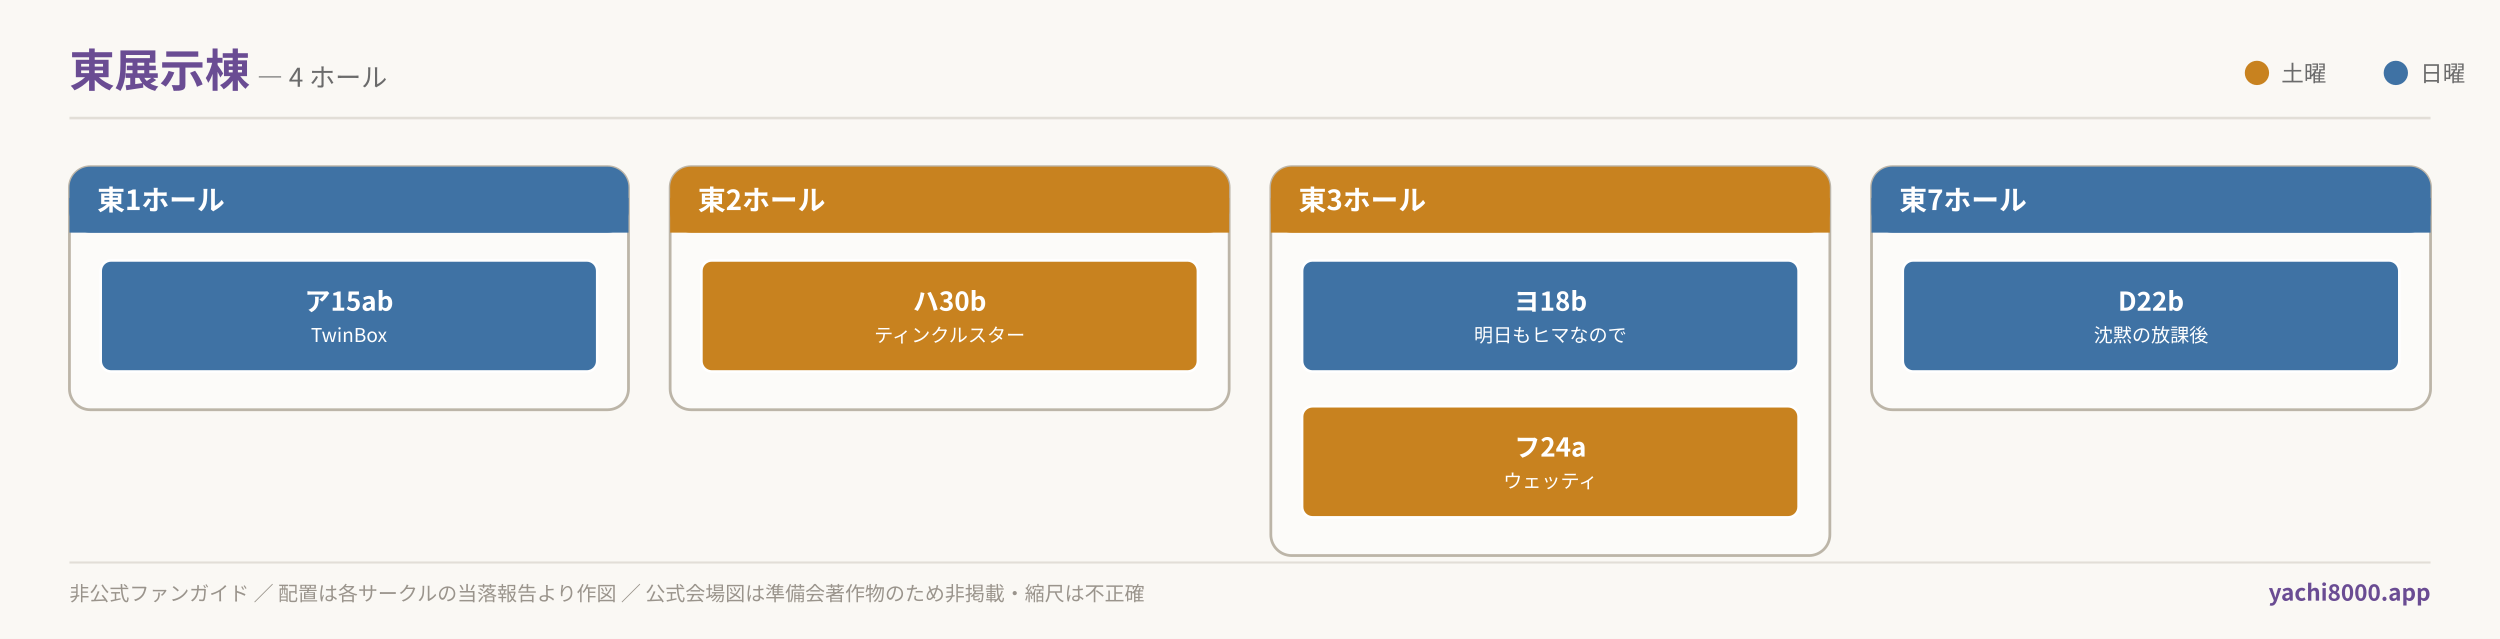
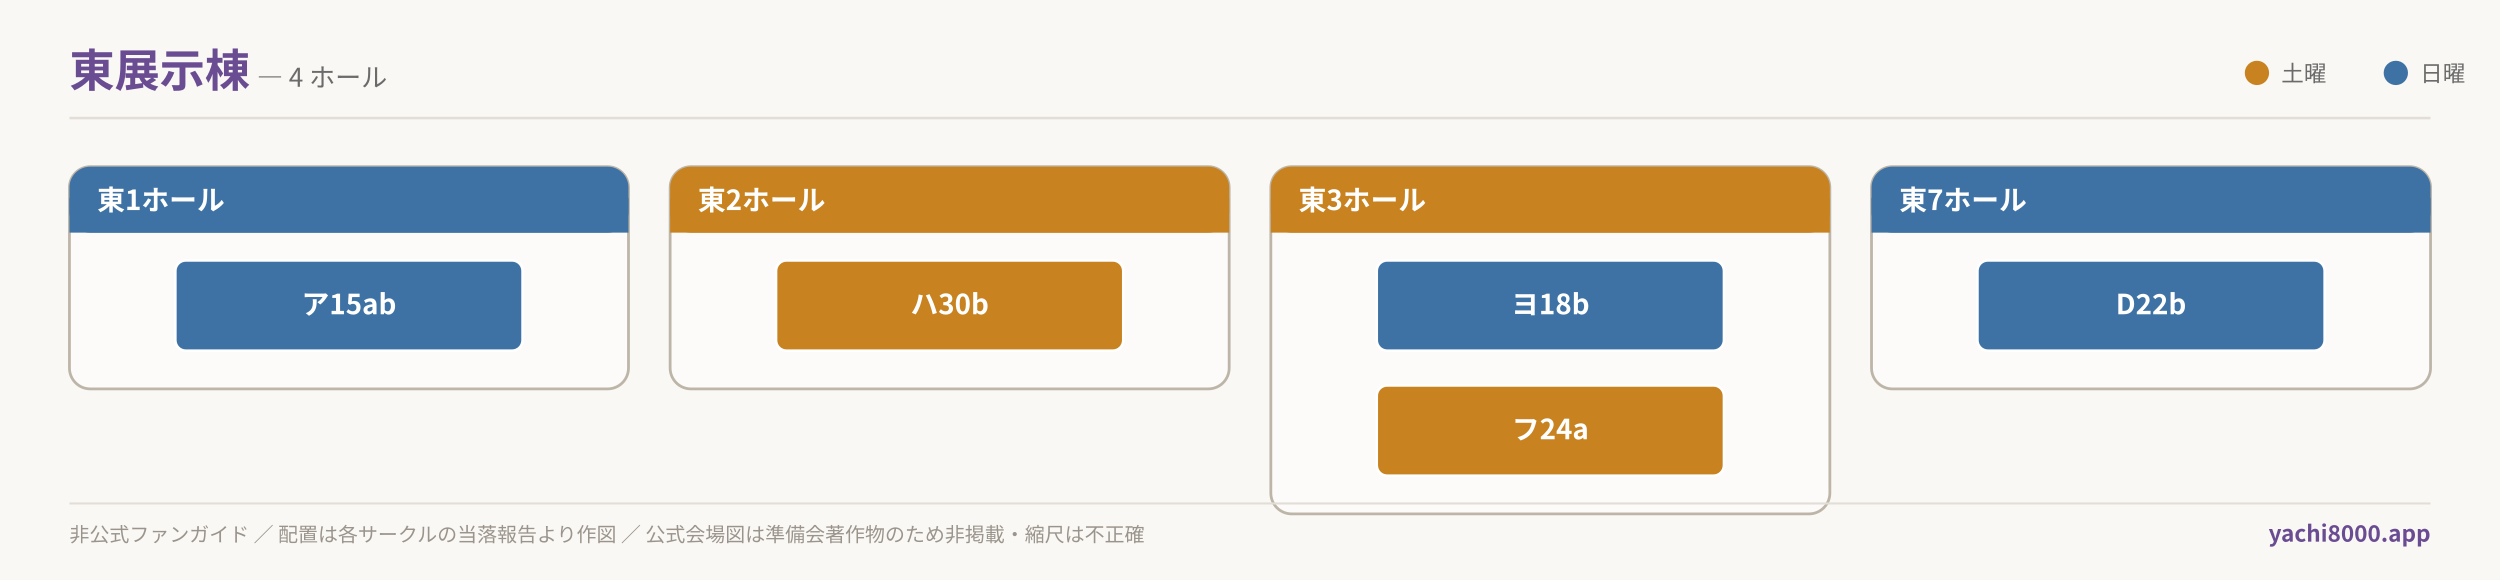
- <svg xmlns="http://www.w3.org/2000/svg" width="1440" height="368" viewBox="0 0 1440 368" font-family="sans-serif">
-   <rect x="0.0" y="0.0" width="1440.0" height="368.0" rx="0" fill="#faf8f4" stroke="none" stroke-width="1" />
+ <svg xmlns="http://www.w3.org/2000/svg" width="1440" height="334" viewBox="0 0 1440 334" font-family="sans-serif">
+   <rect x="0.0" y="0.0" width="1440.0" height="334.0" rx="0" fill="#faf8f4" stroke="none" stroke-width="1" />
  <text x="40.0" y="50.0" font-size="26" fill="#6a4c93" font-weight="800" text-anchor="start" font-family="'Noto Sans CJK JP','Hiragino Kaku Gothic ProN','Noto Sans JP',sans-serif">東展示棟</text>
  <text x="148.0" y="50.0" font-size="15" fill="#6b6b6b" font-weight="400" text-anchor="start" font-family="'Noto Sans CJK JP','Hiragino Kaku Gothic ProN','Noto Sans JP',sans-serif">― 4 ホール</text>
  <circle cx="1300" cy="42" r="7" fill="#c8821f" />
  <text x="1314.0" y="47.0" font-size="13" fill="#6b6b6b" font-weight="400" text-anchor="start" font-family="'Noto Sans CJK JP','Hiragino Kaku Gothic ProN','Noto Sans JP',sans-serif">土曜</text>
  <circle cx="1380" cy="42" r="7" fill="#3f72a4" />
  <text x="1394.0" y="47.0" font-size="13" fill="#6b6b6b" font-weight="400" text-anchor="start" font-family="'Noto Sans CJK JP','Hiragino Kaku Gothic ProN','Noto Sans JP',sans-serif">日曜</text>
  <line x1="40" y1="68" x2="1400" y2="68" stroke="#e2ded7" stroke-width="1.5" />
-   <rect x="40.0" y="96.0" width="322.0" height="140.0" rx="12" fill="#fcfbf9" stroke="#bcb5a8" stroke-width="1.6" />
+   <rect x="40.0" y="96.0" width="322.0" height="128.0" rx="12" fill="#fcfbf9" stroke="#bcb5a8" stroke-width="1.6" />
  <rect x="40.0" y="96.0" width="322.0" height="38.0" rx="12" fill="#3f72a4" stroke="none" stroke-width="1" />
  <rect x="40.0" y="114.0" width="322.0" height="20.0" rx="0" fill="#3f72a4" stroke="none" stroke-width="1" />
  <text x="56.0" y="121.0" font-size="16" fill="#fff" font-weight="800" text-anchor="start" font-family="'Noto Sans CJK JP','Hiragino Kaku Gothic ProN','Noto Sans JP',sans-serif">東1ホール</text>
-   <rect x="58.0" y="150.0" width="286.0" height="64.0" rx="6" fill="#3f72a4" stroke="#ffffff" stroke-width="1.5" />
-   <text x="201.0" y="179.0" font-size="15" fill="#fff" font-weight="800" text-anchor="middle" font-family="'Noto Sans CJK JP','Hiragino Kaku Gothic ProN','Noto Sans JP',sans-serif">ア15ab</text>
-   <text x="201.0" y="197.0" font-size="11" fill="#fff" font-weight="400" text-anchor="middle" font-family="'Noto Sans CJK JP','Hiragino Kaku Gothic ProN','Noto Sans JP',sans-serif">TwinBox</text>
-   <rect x="386.0" y="96.0" width="322.0" height="140.0" rx="12" fill="#fcfbf9" stroke="#bcb5a8" stroke-width="1.6" />
+   <rect x="101.0" y="150.0" width="200.0" height="52.0" rx="6" fill="#3f72a4" stroke="#ffffff" stroke-width="1.5" />
+   <text x="201.0" y="181.0" font-size="16" fill="#fff" font-weight="800" text-anchor="middle" font-family="'Noto Sans CJK JP','Hiragino Kaku Gothic ProN','Noto Sans JP',sans-serif">ア15ab</text>
+   <rect x="386.0" y="96.0" width="322.0" height="128.0" rx="12" fill="#fcfbf9" stroke="#bcb5a8" stroke-width="1.6" />
  <rect x="386.0" y="96.0" width="322.0" height="38.0" rx="12" fill="#c8821f" stroke="none" stroke-width="1" />
  <rect x="386.0" y="114.0" width="322.0" height="20.0" rx="0" fill="#c8821f" stroke="none" stroke-width="1" />
  <text x="402.0" y="121.0" font-size="16" fill="#fff" font-weight="800" text-anchor="start" font-family="'Noto Sans CJK JP','Hiragino Kaku Gothic ProN','Noto Sans JP',sans-serif">東2ホール</text>
-   <rect x="404.0" y="150.0" width="286.0" height="64.0" rx="6" fill="#c8821f" stroke="#ffffff" stroke-width="1.5" />
-   <text x="547.0" y="179.0" font-size="15" fill="#fff" font-weight="800" text-anchor="middle" font-family="'Noto Sans CJK JP','Hiragino Kaku Gothic ProN','Noto Sans JP',sans-serif">ハ30b</text>
-   <text x="547.0" y="197.0" font-size="11" fill="#fff" font-weight="400" text-anchor="middle" font-family="'Noto Sans CJK JP','Hiragino Kaku Gothic ProN','Noto Sans JP',sans-serif">ティンクルスター</text>
-   <rect x="732.0" y="96.0" width="322.0" height="224.0" rx="12" fill="#fcfbf9" stroke="#bcb5a8" stroke-width="1.6" />
+   <rect x="447.0" y="150.0" width="200.0" height="52.0" rx="6" fill="#c8821f" stroke="#ffffff" stroke-width="1.5" />
+   <text x="547.0" y="181.0" font-size="16" fill="#fff" font-weight="800" text-anchor="middle" font-family="'Noto Sans CJK JP','Hiragino Kaku Gothic ProN','Noto Sans JP',sans-serif">ハ30b</text>
+   <rect x="732.0" y="96.0" width="322.0" height="200.0" rx="12" fill="#fcfbf9" stroke="#bcb5a8" stroke-width="1.6" />
  <rect x="732.0" y="96.0" width="322.0" height="38.0" rx="12" fill="#c8821f" stroke="none" stroke-width="1" />
  <rect x="732.0" y="114.0" width="322.0" height="20.0" rx="0" fill="#c8821f" stroke="none" stroke-width="1" />
  <text x="748.0" y="121.0" font-size="16" fill="#fff" font-weight="800" text-anchor="start" font-family="'Noto Sans CJK JP','Hiragino Kaku Gothic ProN','Noto Sans JP',sans-serif">東3ホール</text>
-   <rect x="750.0" y="150.0" width="286.0" height="64.0" rx="6" fill="#3f72a4" stroke="#ffffff" stroke-width="1.5" />
-   <text x="893.0" y="179.0" font-size="15" fill="#fff" font-weight="800" text-anchor="middle" font-family="'Noto Sans CJK JP','Hiragino Kaku Gothic ProN','Noto Sans JP',sans-serif">ヨ18b</text>
-   <text x="893.0" y="197.0" font-size="11" fill="#fff" font-weight="400" text-anchor="middle" font-family="'Noto Sans CJK JP','Hiragino Kaku Gothic ProN','Noto Sans JP',sans-serif">明日もヒマなので</text>
-   <rect x="750.0" y="234.0" width="286.0" height="64.0" rx="6" fill="#c8821f" stroke="#ffffff" stroke-width="1.5" />
-   <text x="893.0" y="263.0" font-size="15" fill="#fff" font-weight="800" text-anchor="middle" font-family="'Noto Sans CJK JP','Hiragino Kaku Gothic ProN','Noto Sans JP',sans-serif">フ24a</text>
-   <text x="893.0" y="281.0" font-size="11" fill="#fff" font-weight="400" text-anchor="middle" font-family="'Noto Sans CJK JP','Hiragino Kaku Gothic ProN','Noto Sans JP',sans-serif">ウェッティ</text>
-   <rect x="1078.0" y="96.0" width="322.0" height="140.0" rx="12" fill="#fcfbf9" stroke="#bcb5a8" stroke-width="1.6" />
+   <rect x="793.0" y="150.0" width="200.0" height="52.0" rx="6" fill="#3f72a4" stroke="#ffffff" stroke-width="1.5" />
+   <text x="893.0" y="181.0" font-size="16" fill="#fff" font-weight="800" text-anchor="middle" font-family="'Noto Sans CJK JP','Hiragino Kaku Gothic ProN','Noto Sans JP',sans-serif">ヨ18b</text>
+   <rect x="793.0" y="222.0" width="200.0" height="52.0" rx="6" fill="#c8821f" stroke="#ffffff" stroke-width="1.5" />
+   <text x="893.0" y="253.0" font-size="16" fill="#fff" font-weight="800" text-anchor="middle" font-family="'Noto Sans CJK JP','Hiragino Kaku Gothic ProN','Noto Sans JP',sans-serif">フ24a</text>
+   <rect x="1078.0" y="96.0" width="322.0" height="128.0" rx="12" fill="#fcfbf9" stroke="#bcb5a8" stroke-width="1.6" />
  <rect x="1078.0" y="96.0" width="322.0" height="38.0" rx="12" fill="#3f72a4" stroke="none" stroke-width="1" />
  <rect x="1078.0" y="114.0" width="322.0" height="20.0" rx="0" fill="#3f72a4" stroke="none" stroke-width="1" />
  <text x="1094.0" y="121.0" font-size="16" fill="#fff" font-weight="800" text-anchor="start" font-family="'Noto Sans CJK JP','Hiragino Kaku Gothic ProN','Noto Sans JP',sans-serif">東7ホール</text>
-   <rect x="1096.0" y="150.0" width="286.0" height="64.0" rx="6" fill="#3f72a4" stroke="#ffffff" stroke-width="1.5" />
-   <text x="1239.0" y="179.0" font-size="15" fill="#fff" font-weight="800" text-anchor="middle" font-family="'Noto Sans CJK JP','Hiragino Kaku Gothic ProN','Noto Sans JP',sans-serif">D22b</text>
-   <text x="1239.0" y="197.0" font-size="11" fill="#fff" font-weight="400" text-anchor="middle" font-family="'Noto Sans CJK JP','Hiragino Kaku Gothic ProN','Noto Sans JP',sans-serif">沈黙の放課後</text>
-   <line x1="40" y1="324" x2="1400" y2="324" stroke="#e2ded7" stroke-width="1.2" />
-   <text x="40.0" y="346.0" font-size="11.5" fill="#9a948c" font-weight="400" text-anchor="start" font-family="'Noto Sans CJK JP','Hiragino Kaku Gothic ProN','Noto Sans JP',sans-serif">非公式ファンガイド ／ 配置は各サークルの当落報告より作図 ／ 公式会場図は準備会著作物のため非掲載・縮尺は不正確</text>
-   <text x="1400.0" y="346.0" font-size="13" fill="#6a4c93" font-weight="700" text-anchor="end" font-family="'Noto Sans CJK JP','Hiragino Kaku Gothic ProN','Noto Sans JP',sans-serif">yachi8000.app</text>
+   <rect x="1139.0" y="150.0" width="200.0" height="52.0" rx="6" fill="#3f72a4" stroke="#ffffff" stroke-width="1.5" />
+   <text x="1239.0" y="181.0" font-size="16" fill="#fff" font-weight="800" text-anchor="middle" font-family="'Noto Sans CJK JP','Hiragino Kaku Gothic ProN','Noto Sans JP',sans-serif">D22b</text>
+   <line x1="40" y1="290" x2="1400" y2="290" stroke="#e2ded7" stroke-width="1.2" />
+   <text x="40.0" y="312.0" font-size="11.5" fill="#9a948c" font-weight="400" text-anchor="start" font-family="'Noto Sans CJK JP','Hiragino Kaku Gothic ProN','Noto Sans JP',sans-serif">非公式ファンガイド ／ 配置は各サークルの当落報告より作図 ／ 公式会場図は準備会著作物のため非掲載・縮尺は不正確</text>
+   <text x="1400.0" y="312.0" font-size="13" fill="#6a4c93" font-weight="700" text-anchor="end" font-family="'Noto Sans CJK JP','Hiragino Kaku Gothic ProN','Noto Sans JP',sans-serif">yachi8000.app</text>
</svg>
